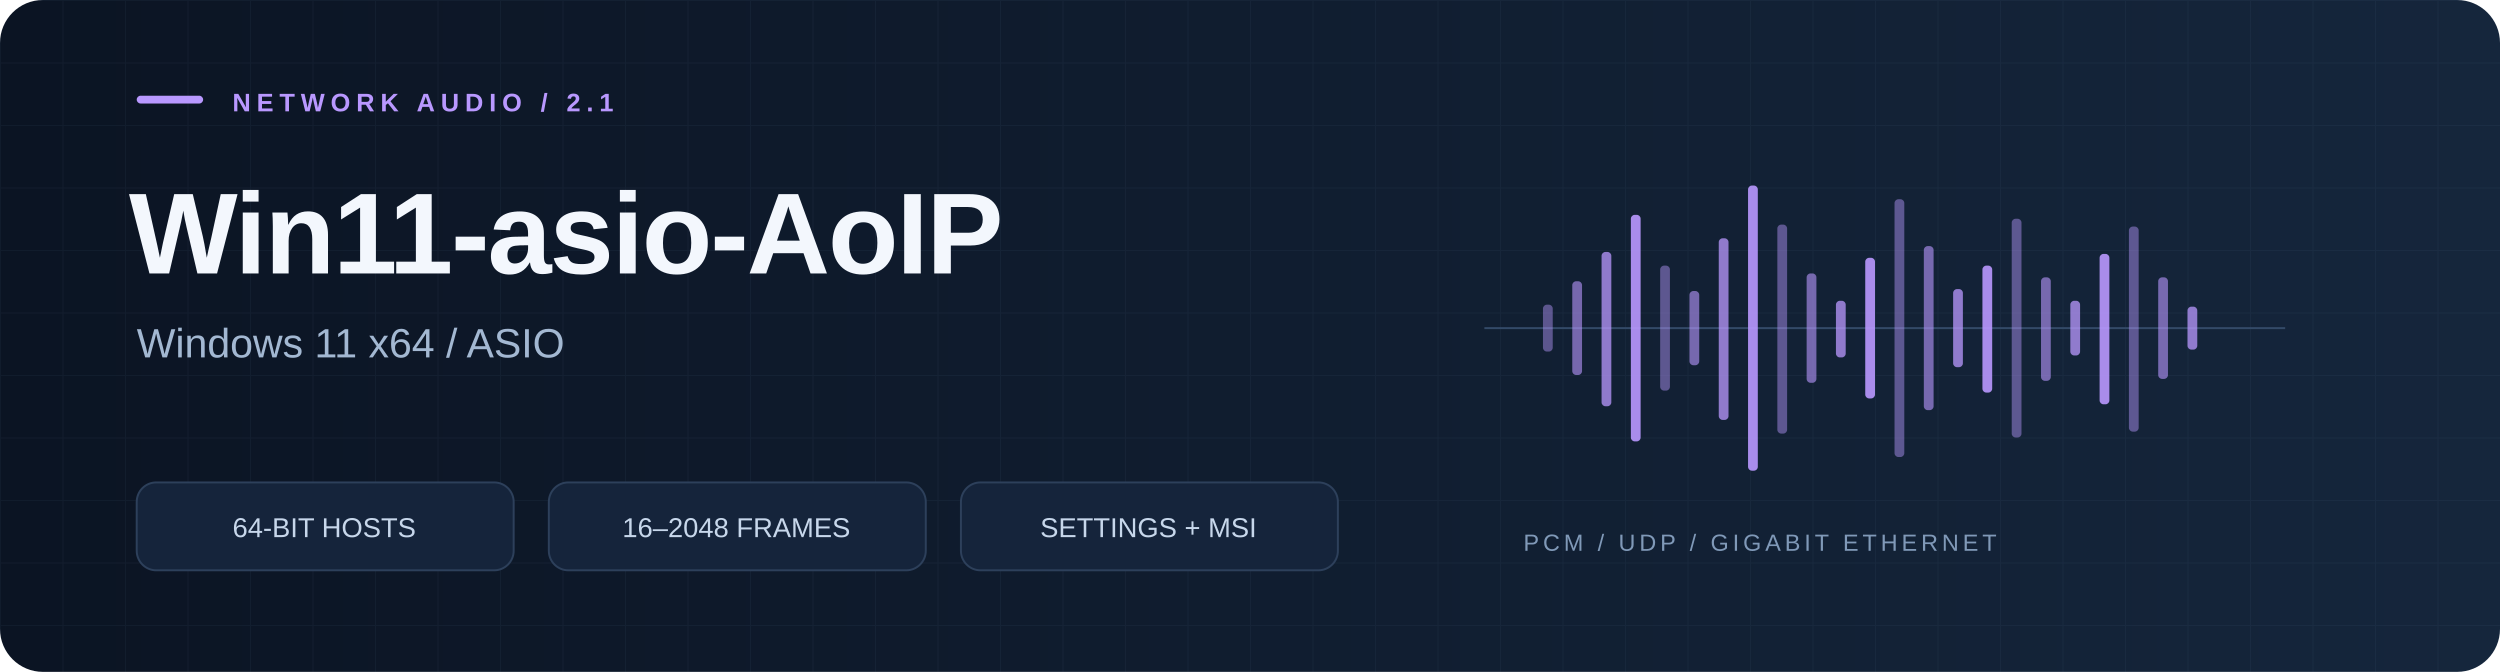
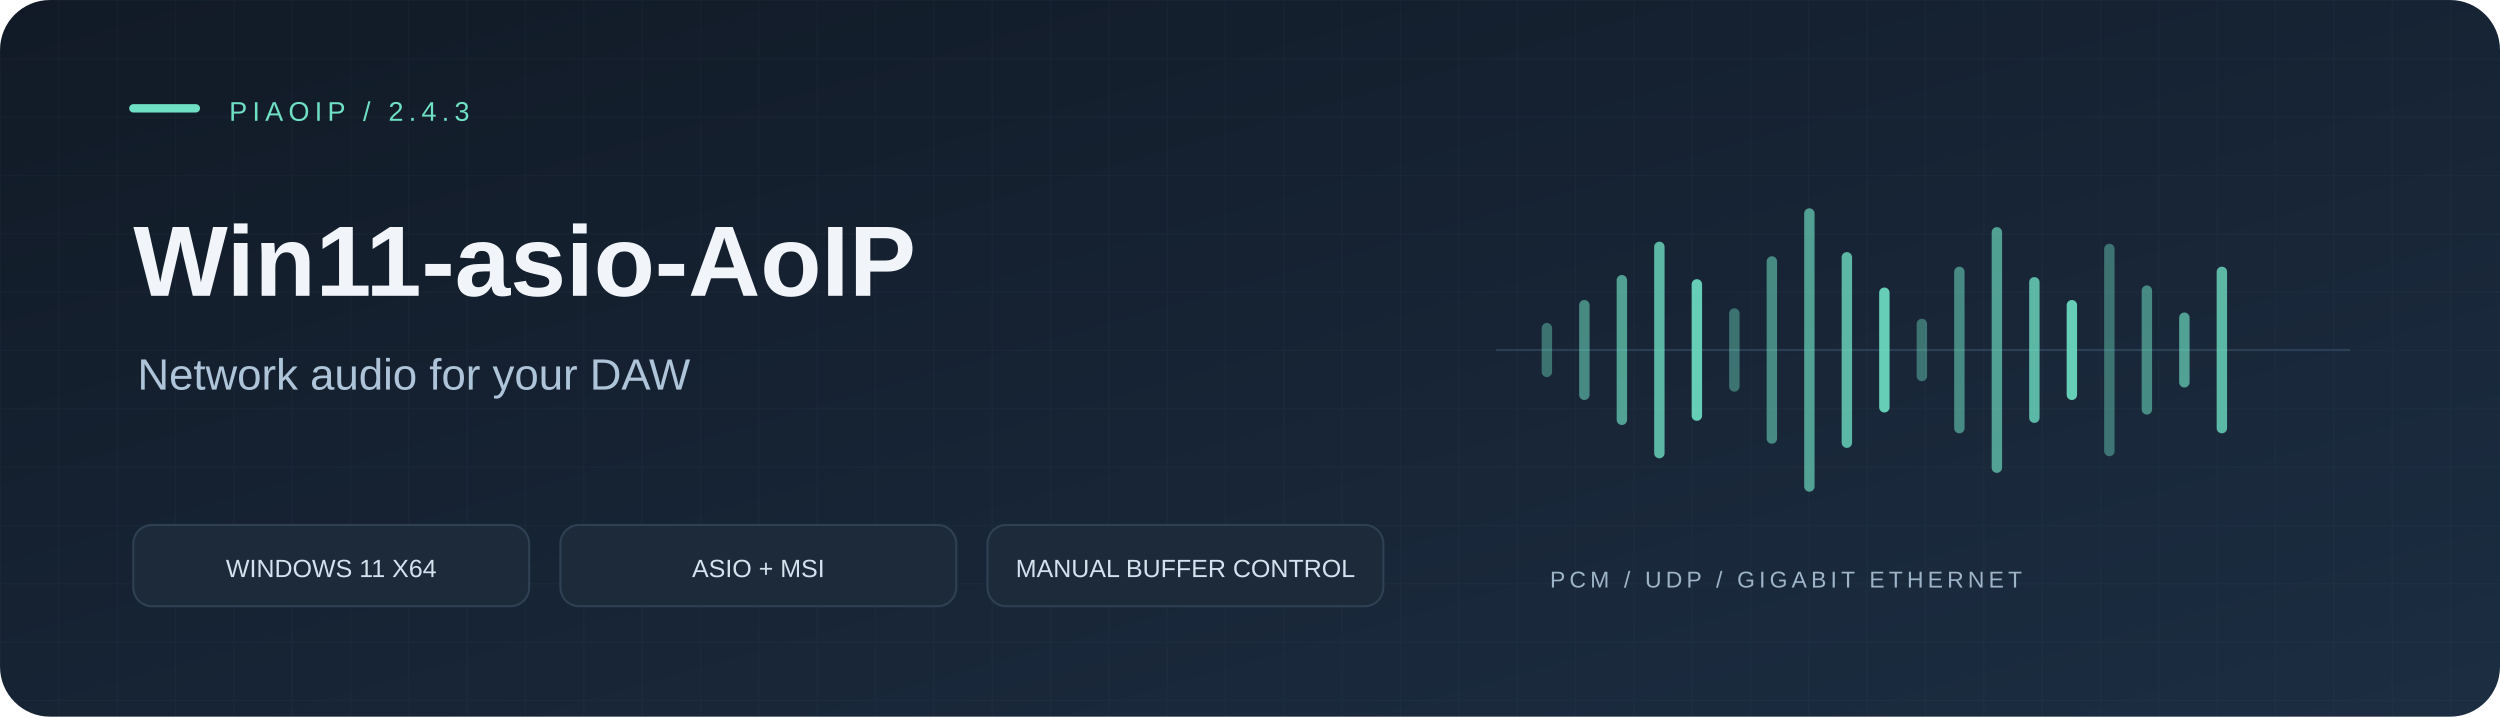
- <svg xmlns="http://www.w3.org/2000/svg" width="1280" height="344" viewBox="0 0 1280 344" role="img" aria-label="Win11-asio-AoIP: Windows 11 x64 / ASIO">
+ <svg xmlns="http://www.w3.org/2000/svg" width="1200" height="344" viewBox="0 0 1200 344" role="img" aria-labelledby="title desc">
  <defs>
-     <linearGradient id="bg">
-       <stop stop-color="#0b1423" />
-       <stop offset="1" stop-color="#15263c" />
+     <linearGradient id="bg" x2="1" y2="1">
+       <stop stop-color="#111a26" />
+       <stop offset="1" stop-color="#1c2d42" />
    </linearGradient>
-     <pattern id="grid" width="32" height="32" patternUnits="userSpaceOnUse">
-       <path d="M32 0H0V32" fill="none" stroke="#8cabd1" stroke-opacity=".055" />
+     <pattern id="grid" width="28" height="28" patternUnits="userSpaceOnUse">
+       <path d="M28 0H0V28" fill="none" stroke="#a1b7cc" stroke-opacity=".035" />
    </pattern>
  </defs>
-   <rect width="1280" height="344" rx="22" fill="url(#bg)" />
-   <rect width="1280" height="344" rx="22" fill="url(#grid)" />
+   <rect width="1200" height="344" rx="24" fill="url(#bg)" />
+   <rect width="1200" height="344" rx="24" fill="url(#grid)" />
  <g font-family="Segoe UI,Arial,sans-serif">
-     <rect x="70" y="49" width="34" height="4" rx="2" fill="#b998ff" />
-     <text x="119" y="57" font-size="13" font-weight="600" letter-spacing="3" fill="#b998ff">NETWORK AUDIO / 2.1</text>
-     <text x="66" y="140" font-size="59" font-weight="700" letter-spacing="-1" fill="#f3f7fd">Win11-asio-AoIP</text>
-     <text x="70" y="183" font-size="21" fill="#a3b8d2">Windows 11 x64 / ASIO</text>
-     <rect x="70" y="247" width="193" height="45" rx="10" fill="#15243b" stroke="#2d405b" />
-     <text x="166" y="275" text-anchor="middle" fill="#c7d7eb" font-size="14">64-BIT HOSTS</text>
-     <rect x="281" y="247" width="193" height="45" rx="10" fill="#15243b" stroke="#2d405b" />
-     <text x="377" y="275" text-anchor="middle" fill="#c7d7eb" font-size="14">16–2048 FRAMES</text>
-     <rect x="492" y="247" width="193" height="45" rx="10" fill="#15243b" stroke="#2d405b" />
-     <text x="588" y="275" text-anchor="middle" fill="#c7d7eb" font-size="14">SETTINGS + MSI</text>
-     <path d="M760 168H1170" stroke="#334a68" stroke-width="1" />
-     <rect x="790" y="156" width="5" height="24" rx="2" fill="#b998ff" opacity="0.45" />
-     <rect x="805" y="144" width="5" height="48" rx="2" fill="#b998ff" opacity="0.6" />
-     <rect x="820" y="129" width="5" height="79" rx="2" fill="#b998ff" opacity="0.75" />
-     <rect x="835" y="110" width="5" height="116" rx="2" fill="#b998ff" opacity="0.9" />
-     <rect x="850" y="136" width="5" height="64" rx="2" fill="#b998ff" opacity="0.45" />
-     <rect x="865" y="149" width="5" height="38" rx="2" fill="#b998ff" opacity="0.6" />
-     <rect x="880" y="122" width="5" height="93" rx="2" fill="#b998ff" opacity="0.75" />
-     <rect x="895" y="95" width="5" height="146" rx="2" fill="#b998ff" opacity="0.9" />
-     <rect x="910" y="115" width="5" height="107" rx="2" fill="#b998ff" opacity="0.45" />
-     <rect x="925" y="140" width="5" height="56" rx="2" fill="#b998ff" opacity="0.6" />
-     <rect x="940" y="154" width="5" height="29" rx="2" fill="#b998ff" opacity="0.75" />
-     <rect x="955" y="132" width="5" height="72" rx="2" fill="#b998ff" opacity="0.9" />
-     <rect x="970" y="102" width="5" height="132" rx="2" fill="#b998ff" opacity="0.45" />
-     <rect x="985" y="126" width="5" height="84" rx="2" fill="#b998ff" opacity="0.6" />
-     <rect x="1000" y="148" width="5" height="40" rx="2" fill="#b998ff" opacity="0.75" />
-     <rect x="1015" y="136" width="5" height="65" rx="2" fill="#b998ff" opacity="0.9" />
-     <rect x="1030" y="112" width="5" height="112" rx="2" fill="#b998ff" opacity="0.45" />
-     <rect x="1045" y="142" width="5" height="53" rx="2" fill="#b998ff" opacity="0.6" />
-     <rect x="1060" y="154" width="5" height="28" rx="2" fill="#b998ff" opacity="0.75" />
-     <rect x="1075" y="130" width="5" height="77" rx="2" fill="#b998ff" opacity="0.9" />
-     <rect x="1090" y="116" width="5" height="105" rx="2" fill="#b998ff" opacity="0.45" />
-     <rect x="1105" y="142" width="5" height="52" rx="2" fill="#b998ff" opacity="0.6" />
-     <rect x="1120" y="157" width="5" height="22" rx="2" fill="#b998ff" opacity="0.75" />
-     <text x="780" y="282" font-size="12" letter-spacing="2" fill="#8099b8">PCM / UDP / GIGABIT ETHERNET</text>
+     <path d="M64 52h30" stroke="#6fe0c4" stroke-width="4" stroke-linecap="round" />
+     <text x="110" y="58" font-size="13" letter-spacing="2.5" fill="#6fe0c4">PIAOIP / 2.4.3</text>
+     <text x="64" y="142" font-size="48" font-weight="700" fill="#f1f5f9">Win11-asio-AoIP</text>
+     <text x="66" y="187" font-size="21" fill="#aec4d9">Network audio for your DAW</text>
+     <rect x="64" y="252" width="190" height="39" rx="9" fill="#1c2a3a" stroke="#304053" />
+     <text x="159" y="277" text-anchor="middle" font-size="12" fill="#d5e1ed">WINDOWS 11 X64</text>
+     <rect x="269" y="252" width="190" height="39" rx="9" fill="#1c2a3a" stroke="#304053" />
+     <text x="364" y="277" text-anchor="middle" font-size="12" fill="#d5e1ed">ASIO + MSI</text>
+     <rect x="474" y="252" width="190" height="39" rx="9" fill="#1c2a3a" stroke="#304053" />
+     <text x="569" y="277" text-anchor="middle" font-size="12" fill="#d5e1ed">MANUAL BUFFER CONTROL</text>
+     <path d="M718 168h410" stroke="#44617c" stroke-opacity=".4" />
+     <rect x="740" y="155.0" width="5" height="26" rx="2.5" fill="#6fe0c4" opacity="0.42" />
+     <rect x="758" y="144.0" width="5" height="48" rx="2.5" fill="#6fe0c4" opacity="0.54" />
+     <rect x="776" y="132.0" width="5" height="72" rx="2.5" fill="#6fe0c4" opacity="0.66" />
+     <rect x="794" y="116.0" width="5" height="104" rx="2.5" fill="#6fe0c4" opacity="0.78" />
+     <rect x="812" y="134.0" width="5" height="68" rx="2.5" fill="#6fe0c4" opacity="0.9" />
+     <rect x="830" y="148.0" width="5" height="40" rx="2.5" fill="#6fe0c4" opacity="0.42" />
+     <rect x="848" y="123.0" width="5" height="90" rx="2.5" fill="#6fe0c4" opacity="0.54" />
+     <rect x="866" y="100.0" width="5" height="136" rx="2.5" fill="#6fe0c4" opacity="0.66" />
+     <rect x="884" y="121.0" width="5" height="94" rx="2.5" fill="#6fe0c4" opacity="0.78" />
+     <rect x="902" y="138.0" width="5" height="60" rx="2.5" fill="#6fe0c4" opacity="0.9" />
+     <rect x="920" y="153.0" width="5" height="30" rx="2.5" fill="#6fe0c4" opacity="0.42" />
+     <rect x="938" y="128.0" width="5" height="80" rx="2.5" fill="#6fe0c4" opacity="0.54" />
+     <rect x="956" y="109.0" width="5" height="118" rx="2.5" fill="#6fe0c4" opacity="0.66" />
+     <rect x="974" y="133.0" width="5" height="70" rx="2.5" fill="#6fe0c4" opacity="0.78" />
+     <rect x="992" y="144.0" width="5" height="48" rx="2.5" fill="#6fe0c4" opacity="0.9" />
+     <rect x="1010" y="117.0" width="5" height="102" rx="2.5" fill="#6fe0c4" opacity="0.42" />
+     <rect x="1028" y="137.0" width="5" height="62" rx="2.5" fill="#6fe0c4" opacity="0.54" />
+     <rect x="1046" y="150.0" width="5" height="36" rx="2.5" fill="#6fe0c4" opacity="0.66" />
+     <rect x="1064" y="128.0" width="5" height="80" rx="2.5" fill="#6fe0c4" opacity="0.78" />
+     <text x="744" y="282" font-size="11" letter-spacing="2" fill="#9eb4c9">PCM / UDP / GIGABIT ETHERNET</text>
  </g>
</svg>
